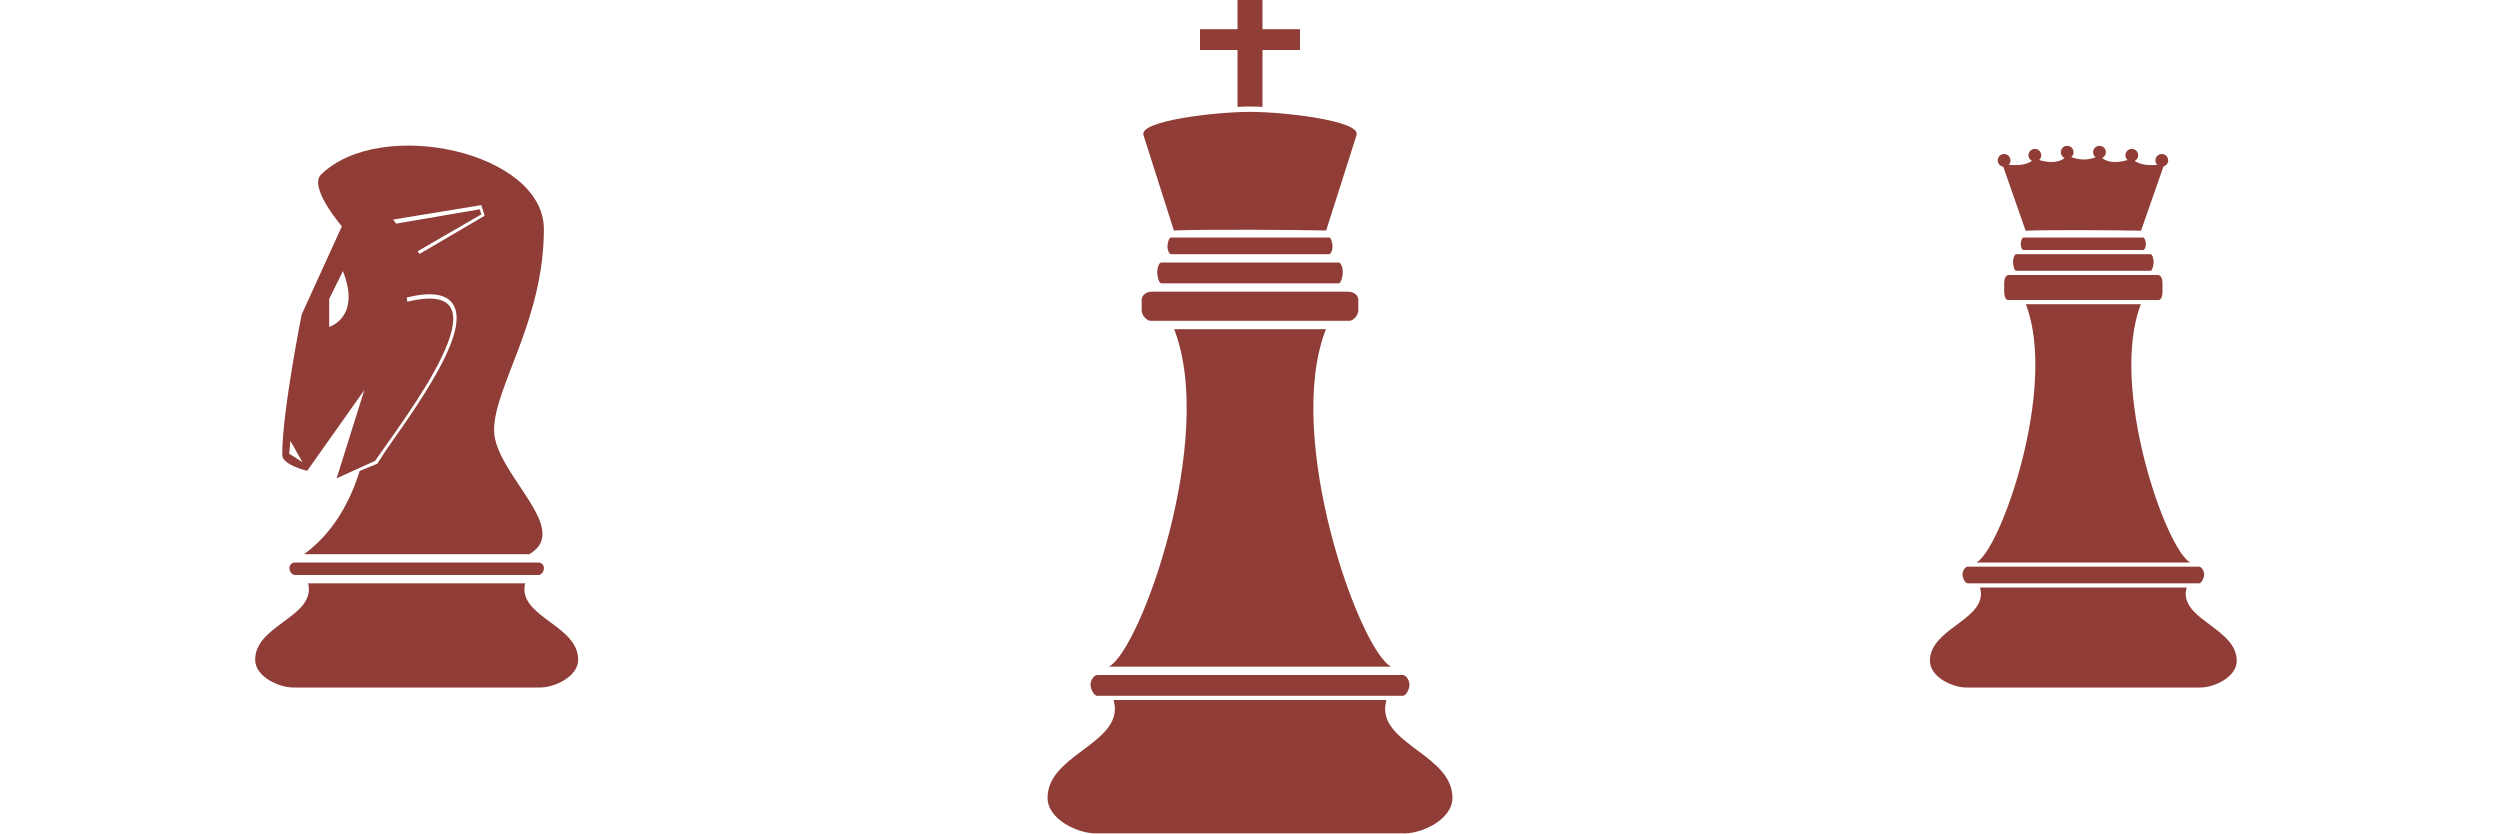
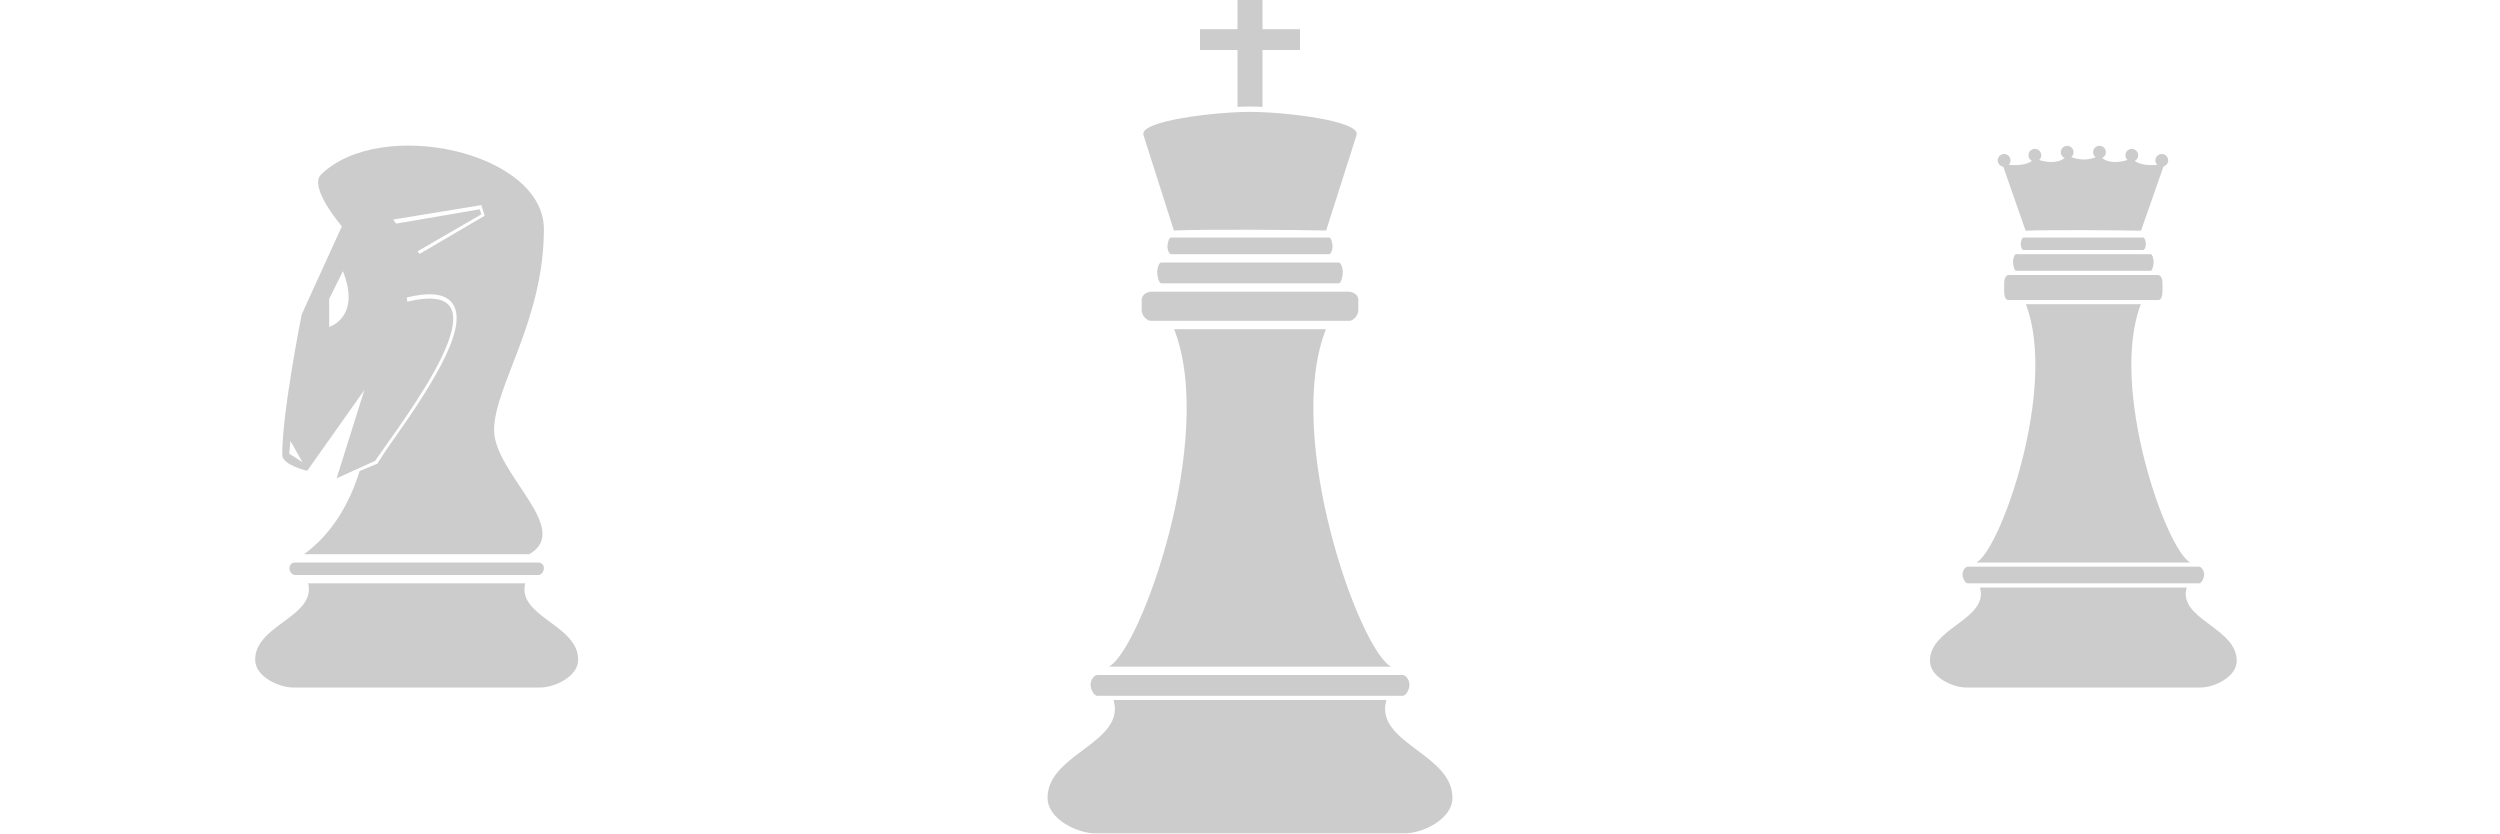
<svg xmlns="http://www.w3.org/2000/svg" version="1.1" id="Layer_1" x="0px" y="0px" width="600px" height="200px" viewBox="0 0 600 200" enable-background="new 0 0 600 200" xml:space="preserve">
  <g>
-     <path fill="#8F3D36" d="M276.192,77h47.619c0.99,0,2.188-1.303,2.188-2.544v-2.433c0-1.352-1.327-2.023-2.439-2.023H319h-37.924   h-0.002h-4.631c-1.116,0-2.443,0.672-2.443,2.023v2.433C274,75.697,275.203,77,276.192,77z" />
-     <path fill="#8F3D36" d="M277.731,65.327c0,1.025,0.435,2.673,0.973,2.673h42.597c0.54,0,0.973-1.65,0.973-2.673   c0-1.025-0.435-2.327-0.973-2.327h-42.597C278.166,63,277.731,64.299,277.731,65.327z" />
-     <path fill="#8F3D36" d="M263.403,167h73.197c0.924,0,1.671-1.652,1.671-2.672c0-1.027-0.747-2.328-1.671-2.328h-73.197   c-0.923,0-1.67,1.301-1.67,2.328C261.733,165.348,262.48,167,263.403,167z" />
-     <path fill="#8F3D36" d="M318.965,61c0.471,0,0.854-1.04,0.854-1.828c0-0.776-0.371-2.172-0.83-2.172h-37.976   c-0.459,0-0.826,1.396-0.826,2.172c0,0.788,0.382,1.828,0.852,1.828H318.965z" />
-     <path fill="#8F3D36" d="M281.728,55.32c6.933-0.336,30.217-0.144,36.55,0l7.301-22.923c1.021-3.406-17.267-5.546-25.576-5.546   c-8.354,0-26.601,2.14-25.577,5.546L281.728,55.32z" />
-     <path fill="#8F3D36" d="M297,25.653c2-0.107,4-0.127,6,0V12h9V7h-9V0h-6v7h-9v5h9V25.653z" />
-     <path fill="#8F3D36" d="M318.22,79h-36.431c10.172,26-8.024,77-15.658,81h67.741C326.24,156,308.043,105,318.22,79z" />
-     <path fill="#8F3D36" d="M332.421,170.103c0-0.68,0.131-1.103,0.297-2.103h-65.435c0.168,1,0.294,1.423,0.294,2.103   c0,8.638-16.162,11.501-16.162,21.364c0,5.254,7.363,8.533,11.35,8.533h74.471c3.988,0,11.35-3.279,11.35-8.533   C348.587,181.604,332.421,178.74,332.421,170.103z" />
+     <path fill="#CCCCCC" d="M276.192,77h47.619c0.99,0,2.188-1.303,2.188-2.544v-2.433c0-1.352-1.327-2.023-2.439-2.023H319h-37.924   h-0.002h-4.631c-1.116,0-2.443,0.672-2.443,2.023v2.433C274,75.697,275.203,77,276.192,77z" />
+     <path fill="#CCCCCC" d="M277.731,65.327c0,1.025,0.435,2.673,0.973,2.673h42.597c0.54,0,0.973-1.65,0.973-2.673   c0-1.025-0.435-2.327-0.973-2.327h-42.597C278.166,63,277.731,64.299,277.731,65.327z" />
+     <path fill="#CCCCCC" d="M263.403,167h73.197c0.924,0,1.671-1.652,1.671-2.672c0-1.027-0.747-2.328-1.671-2.328h-73.197   c-0.923,0-1.67,1.301-1.67,2.328C261.733,165.348,262.48,167,263.403,167z" />
+     <path fill="#CCCCCC" d="M318.965,61c0.471,0,0.854-1.04,0.854-1.828c0-0.776-0.371-2.172-0.83-2.172h-37.976   c-0.459,0-0.826,1.396-0.826,2.172c0,0.788,0.382,1.828,0.852,1.828H318.965z" />
+     <path fill="#CCCCCC" d="M281.728,55.32c6.933-0.336,30.217-0.144,36.55,0l7.301-22.923c1.021-3.406-17.267-5.546-25.576-5.546   c-8.354,0-26.601,2.14-25.577,5.546L281.728,55.32z" />
+     <path fill="#CCCCCC" d="M297,25.653c2-0.107,4-0.127,6,0V12h9V7h-9V0h-6v7h-9v5h9V25.653z" />
+     <path fill="#CCCCCC" d="M318.22,79h-36.431c10.172,26-8.024,77-15.658,81h67.741C326.24,156,308.043,105,318.22,79z" />
+     <path fill="#CCCCCC" d="M332.421,170.103c0-0.68,0.131-1.103,0.297-2.103h-65.435c0.168,1,0.294,1.423,0.294,2.103   c0,8.638-16.162,11.501-16.162,21.364c0,5.254,7.363,8.533,11.35,8.533h74.471c3.988,0,11.35-3.279,11.35-8.533   C348.587,181.604,332.421,178.74,332.421,170.103z" />
  </g>
  <g>
-     <path fill="#8F3D36" d="M481,68.028v1.844c0,0.94,0.211,2.128,0.961,2.128h36.082c0.749,0,0.957-1.188,0.957-2.128v-1.844   c0-1.024-0.305-2.028-1.147-2.028H514l0,0h-28l0,0h-3.851C481.305,66,481,67.004,481,68.028z" />
-     <path fill="#8F3D36" d="M483.126,62.868c0,0.777,0.329,2.132,0.736,2.132h32.278c0.409,0,0.736-1.355,0.736-2.132   S516.548,61,516.141,61h-32.278C483.455,61,483.126,62.091,483.126,62.868z" />
-     <path fill="#8F3D36" d="M472.27,140h55.465c0.699,0,1.265-1.357,1.265-2.131c0-0.777-0.565-1.869-1.265-1.869H472.27   c-0.699,0-1.266,1.092-1.266,1.869C471.004,138.643,471.57,140,472.27,140z" />
-     <path fill="#8F3D36" d="M514.37,60c0.356,0,0.646-0.772,0.646-1.37c0-0.588-0.28-1.63-0.629-1.63h-28.775   c-0.348,0-0.626,1.042-0.626,1.63c0,0.597,0.29,1.37,0.646,1.37H514.37z" />
-     <path fill="#8F3D36" d="M513.806,73h-27.604c7.708,20-6.079,59-11.865,62h51.33C519.884,132,506.095,93,513.806,73z" />
-     <path fill="#8F3D36" d="M524.566,142.47c0-0.516,0.099-0.47,0.225-1.47h-49.582c0.127,1,0.223,0.954,0.223,1.47   c0,6.545-12.245,8.653-12.245,16.126c0,3.982,5.579,6.404,8.6,6.404h56.429c3.021,0,8.599-2.422,8.599-6.404   C536.815,151.123,524.566,149.015,524.566,142.47z" />
-     <path fill="#8F3D36" d="M480.779,39.996l5.372,15.375c5.254-0.254,22.896-0.108,27.695,0l5.387-15.416   c0.648-0.181,1.133-0.75,1.133-1.456c0-0.848-0.687-1.537-1.536-1.537s-1.536,0.689-1.536,1.537c0,0.42,0.169,0.799,0.443,1.078   c-1.624,0.097-3.822,0.155-5.413-0.958c0.494-0.256,0.842-0.756,0.842-1.35c0-0.848-0.688-1.536-1.536-1.536   s-1.537,0.688-1.537,1.536c0,0.453,0.205,0.85,0.517,1.13c-1.49,0.459-4.278,1.008-6.094-0.477   c0.528-0.244,0.898-0.771,0.898-1.388c0-0.848-0.688-1.536-1.537-1.536c-0.849,0-1.536,0.688-1.536,1.536   c0,0.494,0.249,0.912,0.608,1.195c-1.973,0.816-4.062,0.645-5.85-0.032c0.335-0.282,0.561-0.69,0.561-1.163   c0-0.848-0.687-1.536-1.535-1.536c-0.851,0-1.537,0.688-1.537,1.536c0,0.618,0.369,1.144,0.896,1.388   c-1.814,1.484-4.603,0.936-6.093,0.478c0.313-0.282,0.517-0.678,0.517-1.132c0-0.848-0.688-1.536-1.536-1.536   c-0.851,0-1.537,0.688-1.537,1.536c0,0.594,0.347,1.092,0.839,1.349c-1.646,1.154-3.953,1.05-5.589,0.951   c0.27-0.278,0.439-0.652,0.439-1.069c0-0.848-0.688-1.537-1.536-1.537c-0.851,0-1.538,0.689-1.538,1.537   C479.449,39.275,480.032,39.89,480.779,39.996z" />
+     <path fill="#CCCCCC" d="M481,68.028v1.844c0,0.94,0.211,2.128,0.961,2.128h36.082c0.749,0,0.957-1.188,0.957-2.128v-1.844   c0-1.024-0.305-2.028-1.147-2.028H514l0,0h-28l0,0h-3.851C481.305,66,481,67.004,481,68.028z" />
+     <path fill="#CCCCCC" d="M483.126,62.868c0,0.777,0.329,2.132,0.736,2.132h32.278c0.409,0,0.736-1.355,0.736-2.132   S516.548,61,516.141,61h-32.278C483.455,61,483.126,62.091,483.126,62.868z" />
+     <path fill="#CCCCCC" d="M472.27,140h55.465c0.699,0,1.265-1.357,1.265-2.131c0-0.777-0.565-1.869-1.265-1.869H472.27   c-0.699,0-1.266,1.092-1.266,1.869C471.004,138.643,471.57,140,472.27,140z" />
+     <path fill="#CCCCCC" d="M514.37,60c0.356,0,0.646-0.772,0.646-1.37c0-0.588-0.28-1.63-0.629-1.63h-28.775   c-0.348,0-0.626,1.042-0.626,1.63c0,0.597,0.29,1.37,0.646,1.37H514.37z" />
+     <path fill="#CCCCCC" d="M513.806,73h-27.604c7.708,20-6.079,59-11.865,62h51.33C519.884,132,506.095,93,513.806,73z" />
+     <path fill="#CCCCCC" d="M524.566,142.47c0-0.516,0.099-0.47,0.225-1.47h-49.582c0.127,1,0.223,0.954,0.223,1.47   c0,6.545-12.245,8.653-12.245,16.126c0,3.982,5.579,6.404,8.6,6.404h56.429c3.021,0,8.599-2.422,8.599-6.404   C536.815,151.123,524.566,149.015,524.566,142.47z" />
+     <path fill="#CCCCCC" d="M480.779,39.996l5.372,15.375c5.254-0.254,22.896-0.108,27.695,0l5.387-15.416   c0.648-0.181,1.133-0.75,1.133-1.456c0-0.848-0.687-1.537-1.536-1.537s-1.536,0.689-1.536,1.537c0,0.42,0.169,0.799,0.443,1.078   c-1.624,0.097-3.822,0.155-5.413-0.958c0.494-0.256,0.842-0.756,0.842-1.35c0-0.848-0.688-1.536-1.536-1.536   s-1.537,0.688-1.537,1.536c0,0.453,0.205,0.85,0.517,1.13c-1.49,0.459-4.278,1.008-6.094-0.477   c0.528-0.244,0.898-0.771,0.898-1.388c0-0.848-0.688-1.536-1.537-1.536c-0.849,0-1.536,0.688-1.536,1.536   c0,0.494,0.249,0.912,0.608,1.195c-1.973,0.816-4.062,0.645-5.85-0.032c0.335-0.282,0.561-0.69,0.561-1.163   c0-0.848-0.687-1.536-1.535-1.536c-0.851,0-1.537,0.688-1.537,1.536c0,0.618,0.369,1.144,0.896,1.388   c-1.814,1.484-4.603,0.936-6.093,0.478c0.313-0.282,0.517-0.678,0.517-1.132c0-0.848-0.688-1.536-1.536-1.536   c-0.851,0-1.537,0.688-1.537,1.536c0,0.594,0.347,1.092,0.839,1.349c-1.646,1.154-3.953,1.05-5.589,0.951   c0.27-0.278,0.439-0.652,0.439-1.069c0-0.848-0.688-1.537-1.536-1.537c-0.851,0-1.538,0.689-1.538,1.537   C479.449,39.275,480.032,39.89,480.779,39.996z" />
  </g>
  <g>
-     <path fill="#8F3D36" d="M129.2,135H70.804c-0.736,0-1.332,0.543-1.332,1.363c0,0.812,0.596,1.637,1.332,1.637H129.2   c0.736,0,1.332-0.824,1.332-1.637C130.532,135.543,129.937,135,129.2,135z" />
-     <path fill="#8F3D36" d="M125.865,141.414c0-0.543,0.104-1.414,0.236-1.414H73.899c0.134,0,0.234,0.871,0.234,1.414   c0,6.891-12.894,9.043-12.894,16.911c0,4.191,5.874,6.675,9.054,6.675h59.412c3.182,0,9.054-2.483,9.054-6.675   C138.762,150.457,125.865,148.305,125.865,141.414z" />
-     <path fill="#8F3D36" d="M73.723,112.993l13.717-19.378l-6.65,21.182l9.232-4.194c6.536-9.569,33.679-44.45,7.732-38.191   l-0.137-1.02c5.791-1.389,9.411-0.88,11.058,1.553c4.005,5.919-5.907,20.843-15.513,34.366c-0.979,1.378-1.969,3.04-2.614,3.989   l-4.226,1.734C83.982,120.573,79.846,128,72.979,133h54.043c10.516-6-8.444-19.41-8.444-29.789   c0-10.377,11.954-26.252,11.954-48.208c0-18.552-39.1-27.098-53.47-13.126c-3.125,3.037,4.987,12.439,4.987,12.439l-9.643,21.151   c0,0-4.675,23.337-4.675,33.709C67.732,111.606,73.723,112.993,73.723,112.993z M115.512,49.227l0.804,2.556l-15.621,9.155   l-0.482-0.625l15.306-8.868l-0.381-1.214l-20.054,3.438l-0.747-0.971L115.512,49.227z M79,71.731l3.311-6.659   C86.702,76.251,79,78.447,79,78.447V71.731z M69.696,105.808l2.899,5.123l-3.172-2.045L69.696,105.808z" />
+     <path fill="#CCCCCC" d="M129.2,135H70.804c-0.736,0-1.332,0.543-1.332,1.363c0,0.812,0.596,1.637,1.332,1.637H129.2   c0.736,0,1.332-0.824,1.332-1.637C130.532,135.543,129.937,135,129.2,135z" />
+     <path fill="#CCCCCC" d="M125.865,141.414c0-0.543,0.104-1.414,0.236-1.414H73.899c0.134,0,0.234,0.871,0.234,1.414   c0,6.891-12.894,9.043-12.894,16.911c0,4.191,5.874,6.675,9.054,6.675h59.412c3.182,0,9.054-2.483,9.054-6.675   C138.762,150.457,125.865,148.305,125.865,141.414z" />
+     <path fill="#CCCCCC" d="M73.723,112.993l13.717-19.378l-6.65,21.182l9.232-4.194c6.536-9.569,33.679-44.45,7.732-38.191   l-0.137-1.02c5.791-1.389,9.411-0.88,11.058,1.553c4.005,5.919-5.907,20.843-15.513,34.366c-0.979,1.378-1.969,3.04-2.614,3.989   l-4.226,1.734C83.982,120.573,79.846,128,72.979,133h54.043c10.516-6-8.444-19.41-8.444-29.789   c0-10.377,11.954-26.252,11.954-48.208c0-18.552-39.1-27.098-53.47-13.126c-3.125,3.037,4.987,12.439,4.987,12.439l-9.643,21.151   c0,0-4.675,23.337-4.675,33.709C67.732,111.606,73.723,112.993,73.723,112.993z M115.512,49.227l0.804,2.556l-15.621,9.155   l-0.482-0.625l15.306-8.868l-0.381-1.214l-20.054,3.438l-0.747-0.971L115.512,49.227z M79,71.731l3.311-6.659   C86.702,76.251,79,78.447,79,78.447V71.731z M69.696,105.808l2.899,5.123l-3.172-2.045L69.696,105.808z" />
  </g>
</svg>
